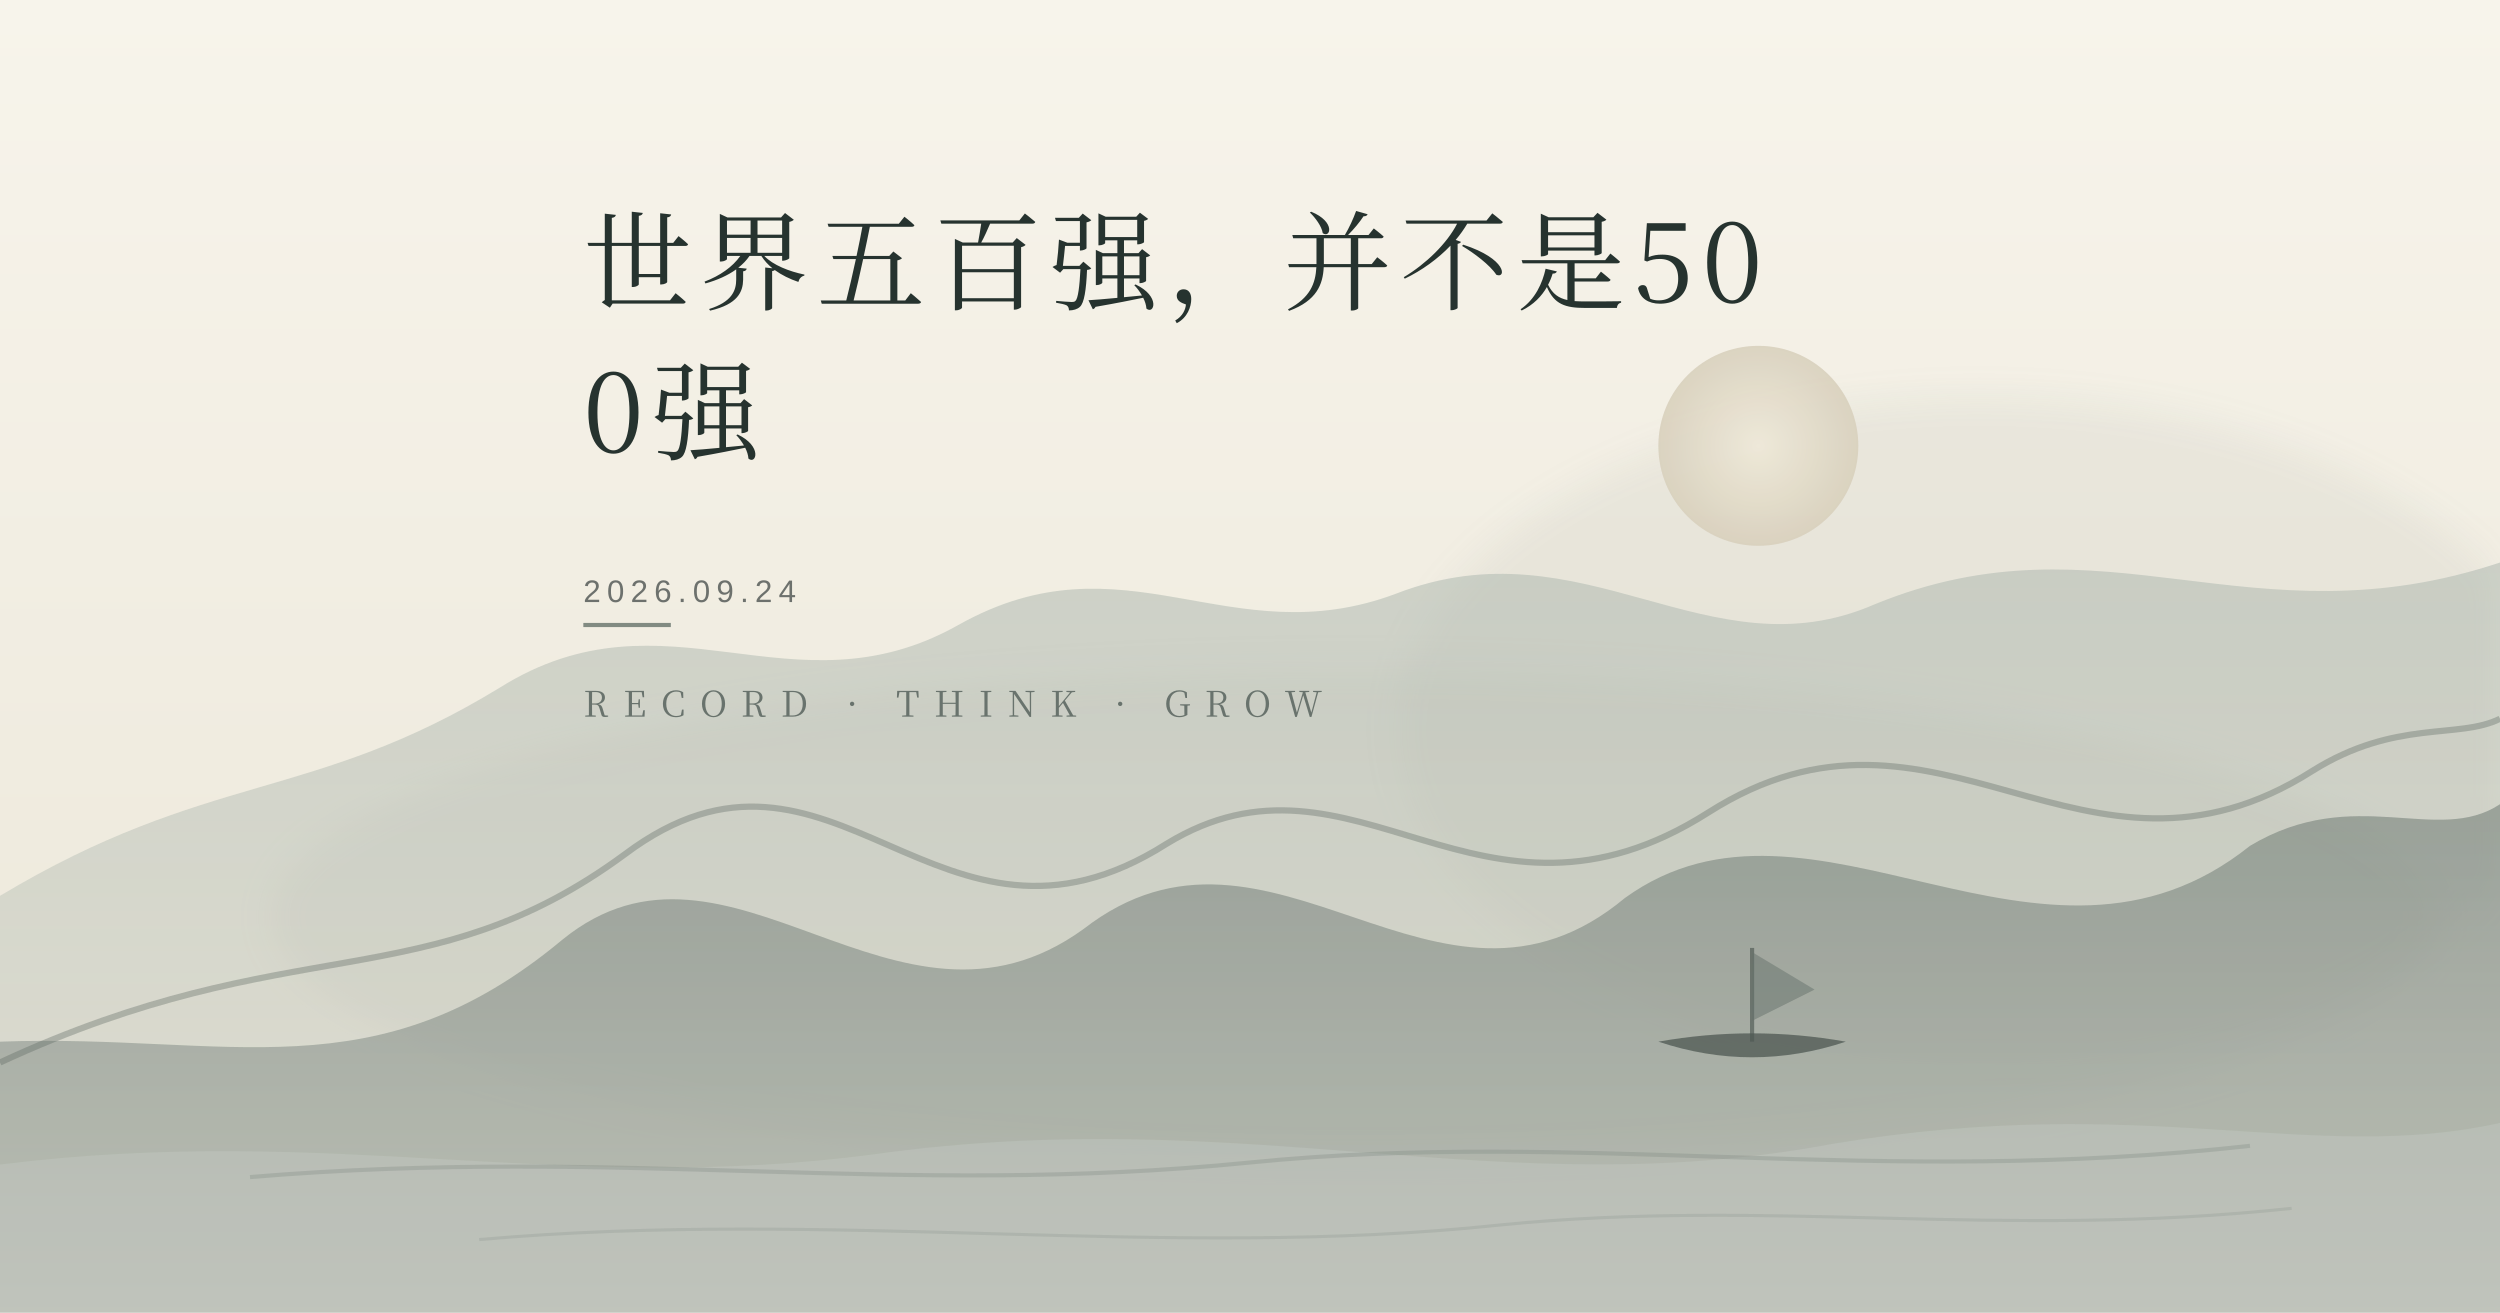
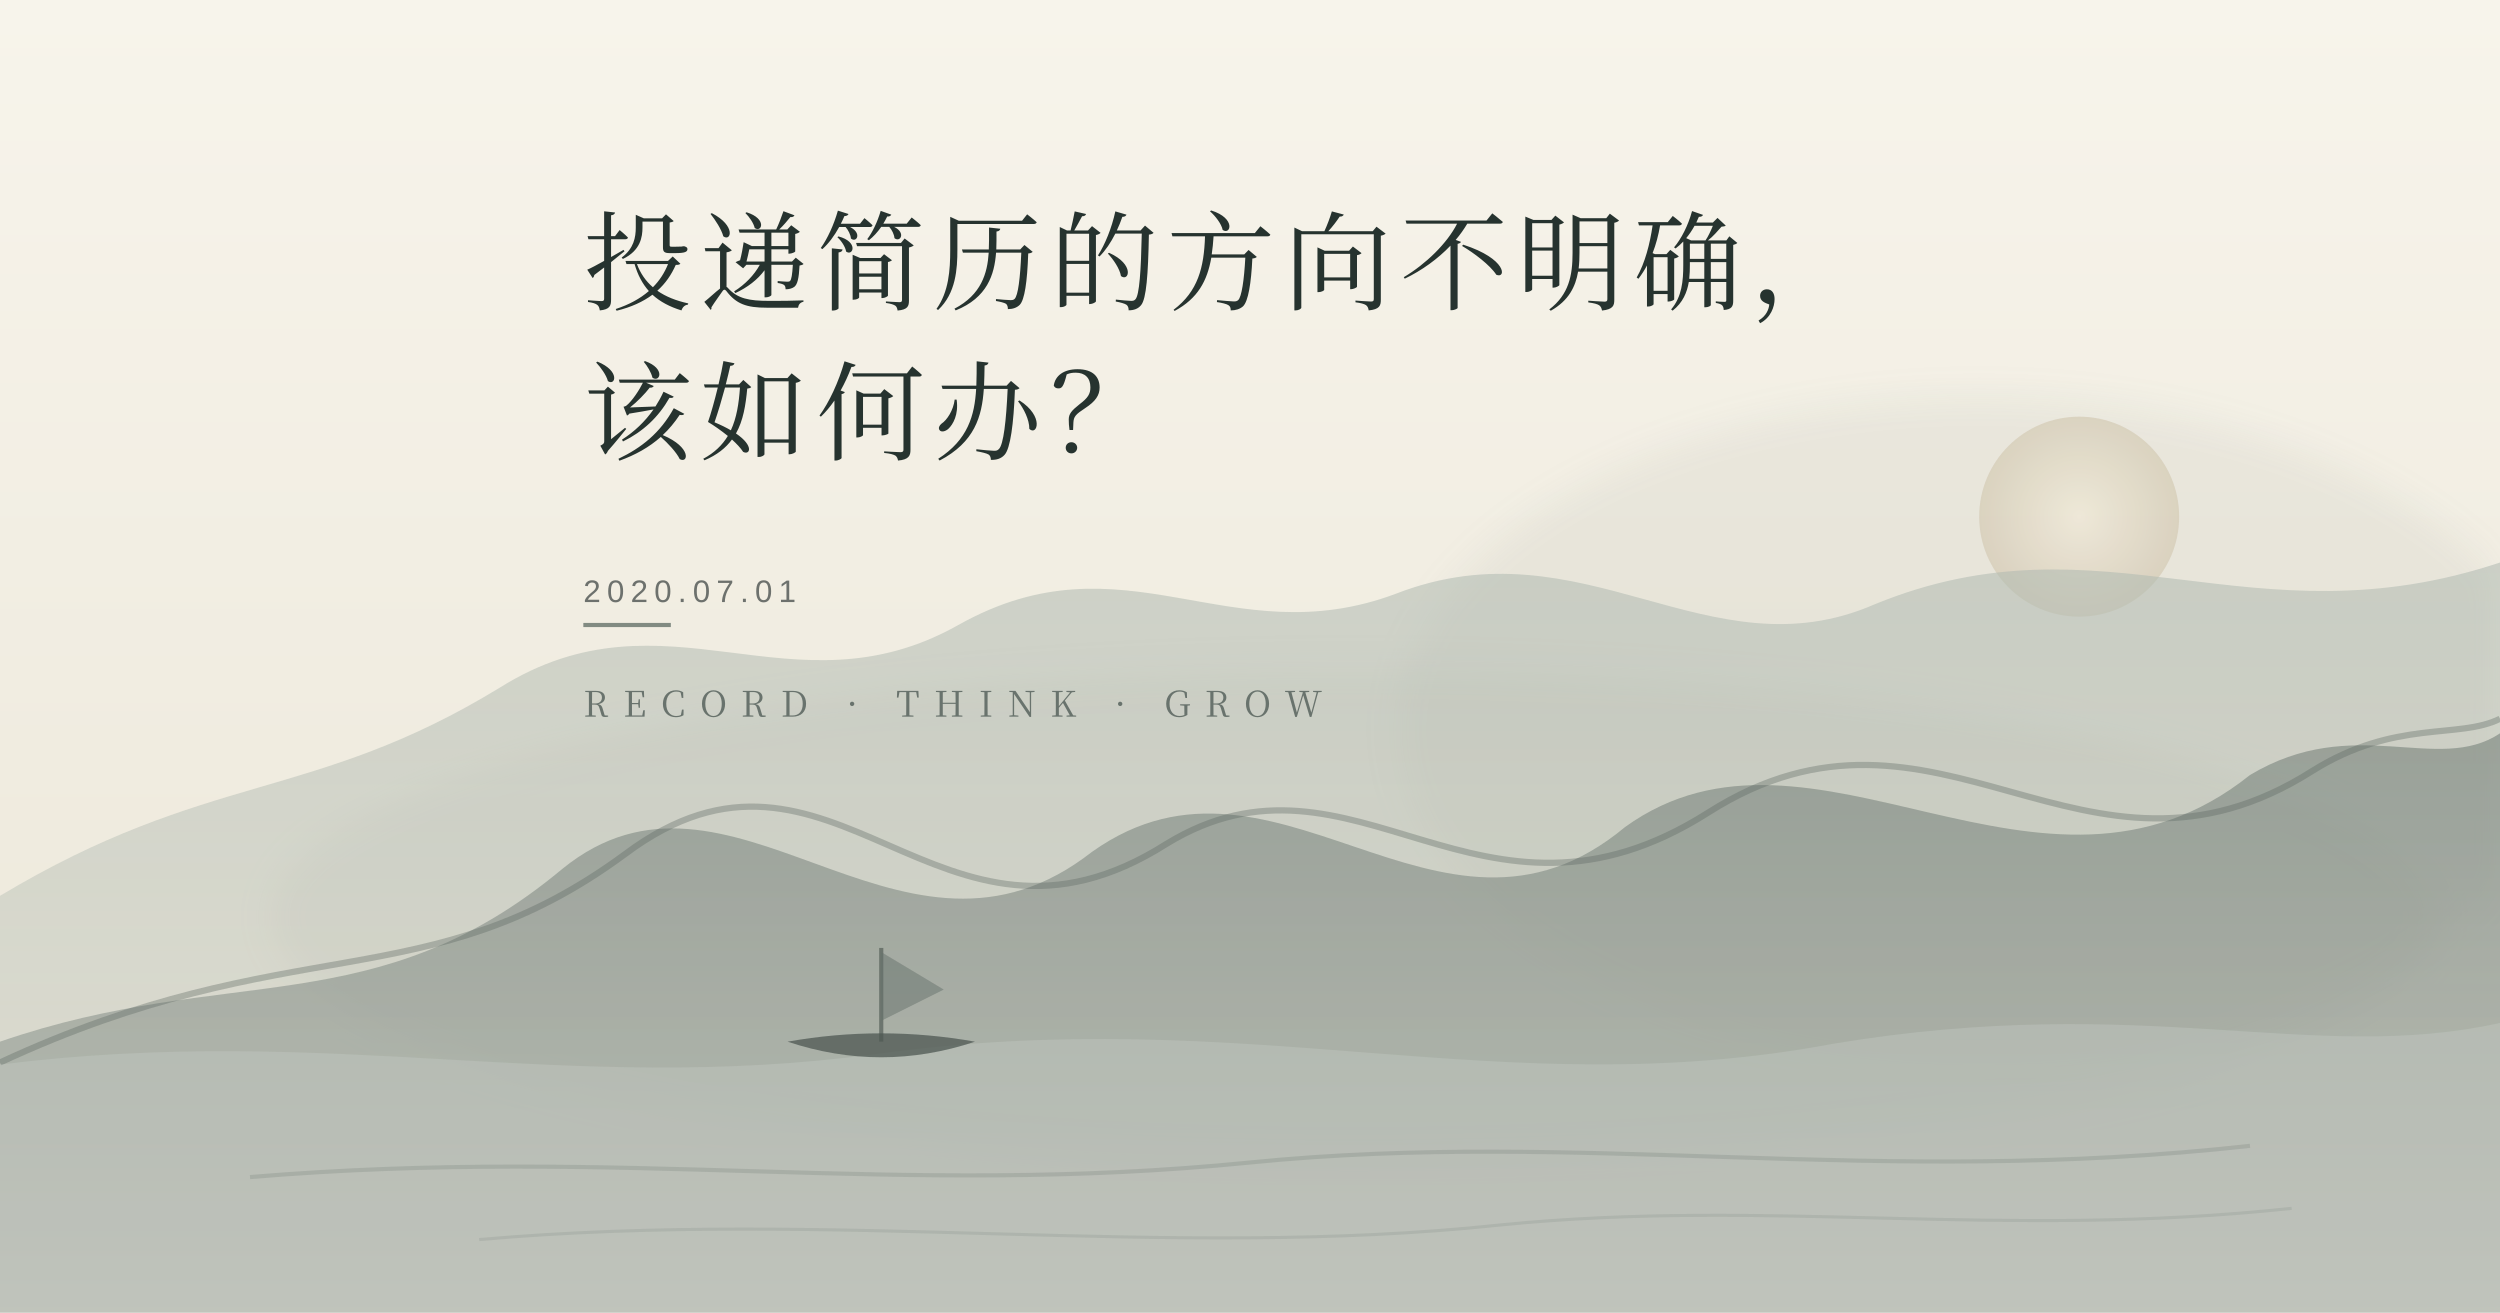
<svg xmlns="http://www.w3.org/2000/svg" width="1200" height="630" viewBox="0 0 1200 630">
  <defs>
    <linearGradient id="paper" x1="0" y1="0" x2="0" y2="1">
      <stop offset="0%" stop-color="#f7f4eb" />
      <stop offset="100%" stop-color="#ebe6d8" />
    </linearGradient>
    <linearGradient id="farMountain" x1="0" y1="0" x2="0" y2="1">
      <stop offset="0%" stop-color="#aeb8b0" />
      <stop offset="100%" stop-color="#d8d8cc" />
    </linearGradient>
    <linearGradient id="nearMountain" x1="0" y1="0" x2="0" y2="1">
      <stop offset="0%" stop-color="#69756f" />
      <stop offset="100%" stop-color="#9ba39b" />
    </linearGradient>
    <filter id="inkBlur">
      <feGaussianBlur stdDeviation="8" />
    </filter>
    <radialGradient id="moon">
      <stop offset="0%" stop-color="#eee8d8" />
      <stop offset="100%" stop-color="#d8d0bd" />
    </radialGradient>
    <style>

      .title {

        font-family:
          "Noto Serif CJK SC",
          "Source Han Serif SC",
          "Songti SC",
          "STSong",
          serif;

        font-size:
          52px;

        font-weight:
          500;

        letter-spacing:
          4px;

        fill:
          #26332f;
      }


      .subtitle {

        font-family:
          "Noto Serif CJK SC",
          "Source Han Serif SC",
          "Songti SC",
          "STSong",
          serif;

        font-size:
          17px;

        letter-spacing:
          7px;

        fill:
          #69736d;
      }


      .date {

        font-family:
          "Helvetica Neue",
          Arial,
          sans-serif;

        font-size:
          15px;

        letter-spacing:
          3px;

        fill:
          #6d716d;
      }

    </style>
  </defs>
  <rect x="0" y="0" width="1200" height="630" fill="url(#paper)" />
  <ellipse cx="650" cy="440" rx="520" ry="120" fill="#89958c" opacity="0.12" filter="url(#inkBlur)" />
  <ellipse cx="950" cy="350" rx="280" ry="160" fill="#738078" opacity="0.08" filter="url(#inkBlur)" />
-   <circle cx="844" cy="214" r="48" fill="url(#moon)" opacity="0.9" />
+   <circle cx="998" cy="248" r="48" fill="url(#moon)" opacity="0.9" />
  <path d="       M0 430        C100 370         150 385         240 330        C320 280         380 345         460 300        C540 255         590 315         670 285        C760 250         820 325         900 290        C1010 245         1080 310         1200 270        L1200 630       L0 630       Z     " fill="url(#farMountain)" opacity="0.55" />
-   <path d="       M0 500        C110 496         180 526         270 451        C350 386         430 511         520 446        C610 376         690 506         780 431        C870 366         980 486         1080 406        C1130 376         1170 406         1200 386        L1200 630       L0 630       Z     " fill="url(#nearMountain)" opacity="0.52" />
+   <path d="       M0 500        C110 462         180 492         270 417        C350 352         430 477         520 412        C610 342         690 472         780 397        C870 332         980 452         1080 372        C1130 342         1170 372         1200 352        L1200 630       L0 630       Z     " fill="url(#nearMountain)" opacity="0.52" />
  <path d="       M0 510        C140 445         205 480         300 410        C400 335         450 475         560 405        C650 350         710 460         820 390        C930 320         1000 440         1110 370        C1150 345         1180 355         1200 345     " fill="none" stroke="#59645e" stroke-width="3" opacity="0.35" />
-   <path d="       M0 559        C160 539         270 574         420 554        C600 529         720 579         880 549        C1030 524         1110 559         1200 539        L1200 630       L0 630       Z     " fill="#c4cbc4" opacity="0.38" />
+   <path d="       M0 511        C160 491         270 526         420 506        C600 481         720 531         880 501        C1030 476         1110 511         1200 491        L1200 630       L0 630       Z     " fill="#c4cbc4" opacity="0.38" />
  <path d="       M120 565        C300 550         430 575         600 558        C760 542         900 570         1080 550     " fill="none" stroke="#77827b" stroke-width="2" opacity="0.28" />
  <path d="       M230 595        C400 580         560 605         720 588        C850 575         960 595         1100 580     " fill="none" stroke="#77827b" stroke-width="1.5" opacity="0.20" />
-   <text x="280" y="145" class="title">世界五百强，并不是50</text>
-   <text x="280" y="217" class="title">0强</text>
+   <text x="280" y="145" class="title">投递简历的方向不明确，</text>
+   <text x="280" y="217" class="title">该如何办？</text>
  <rect x="280" y="299" width="42" height="2" fill="#52615a" opacity="0.7" />
  <text x="280" y="344" class="subtitle">RECORD · THINK · GROW</text>
-   <text x="280" y="289" class="date">2026.09.24</text>
-   <path d="       M796 500        Q841 492         886 500        Q841 515         796 500        Z     " fill="#4d5752" opacity="0.75" />
-   <line x1="841" y1="500" x2="841" y2="455" stroke="#4d5752" stroke-width="2" opacity="0.65" />
-   <path d="       M841 457       L841 490       L871 475       Z     " fill="#66716b" opacity="0.5" />
+   <text x="280" y="289" class="date">2020.07.01</text>
+   <path d="       M378 500        Q423 492         468 500        Q423 515         378 500        Z     " fill="#4d5752" opacity="0.75" />
+   <line x1="423" y1="500" x2="423" y2="455" stroke="#4d5752" stroke-width="2" opacity="0.65" />
+   <path d="       M423 457       L423 490       L453 475       Z     " fill="#66716b" opacity="0.5" />
</svg>
